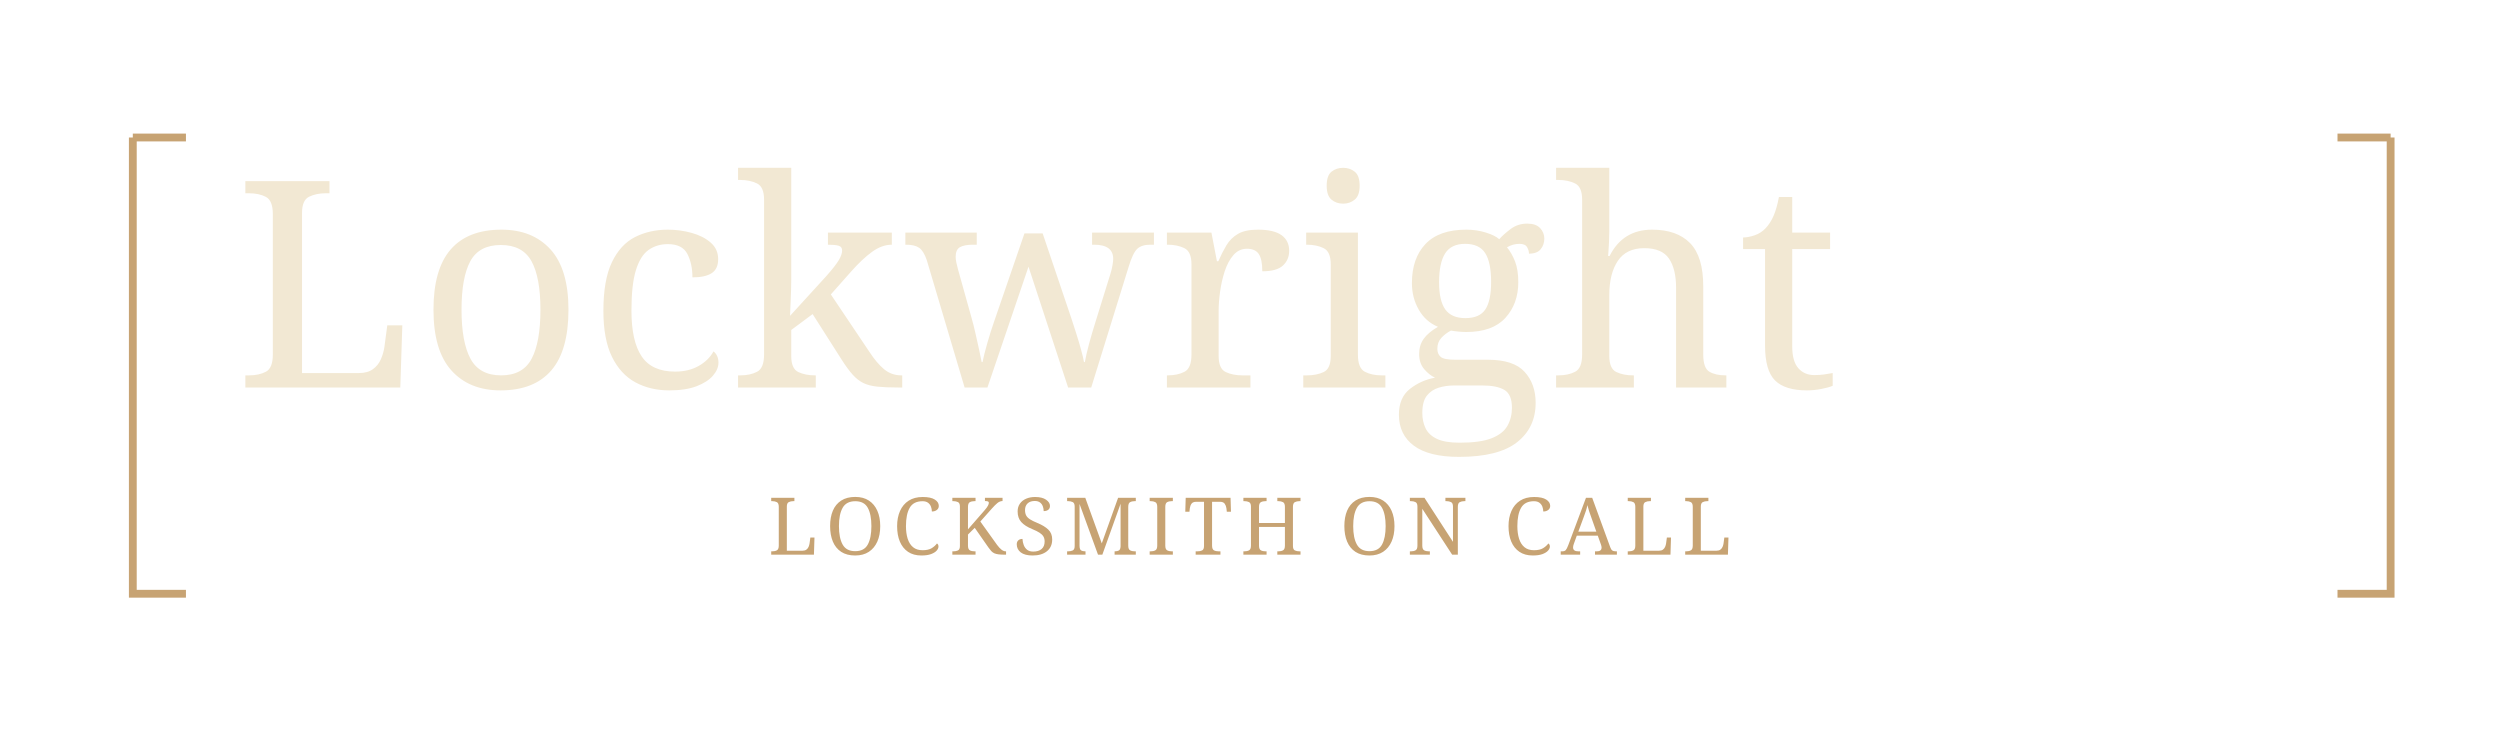
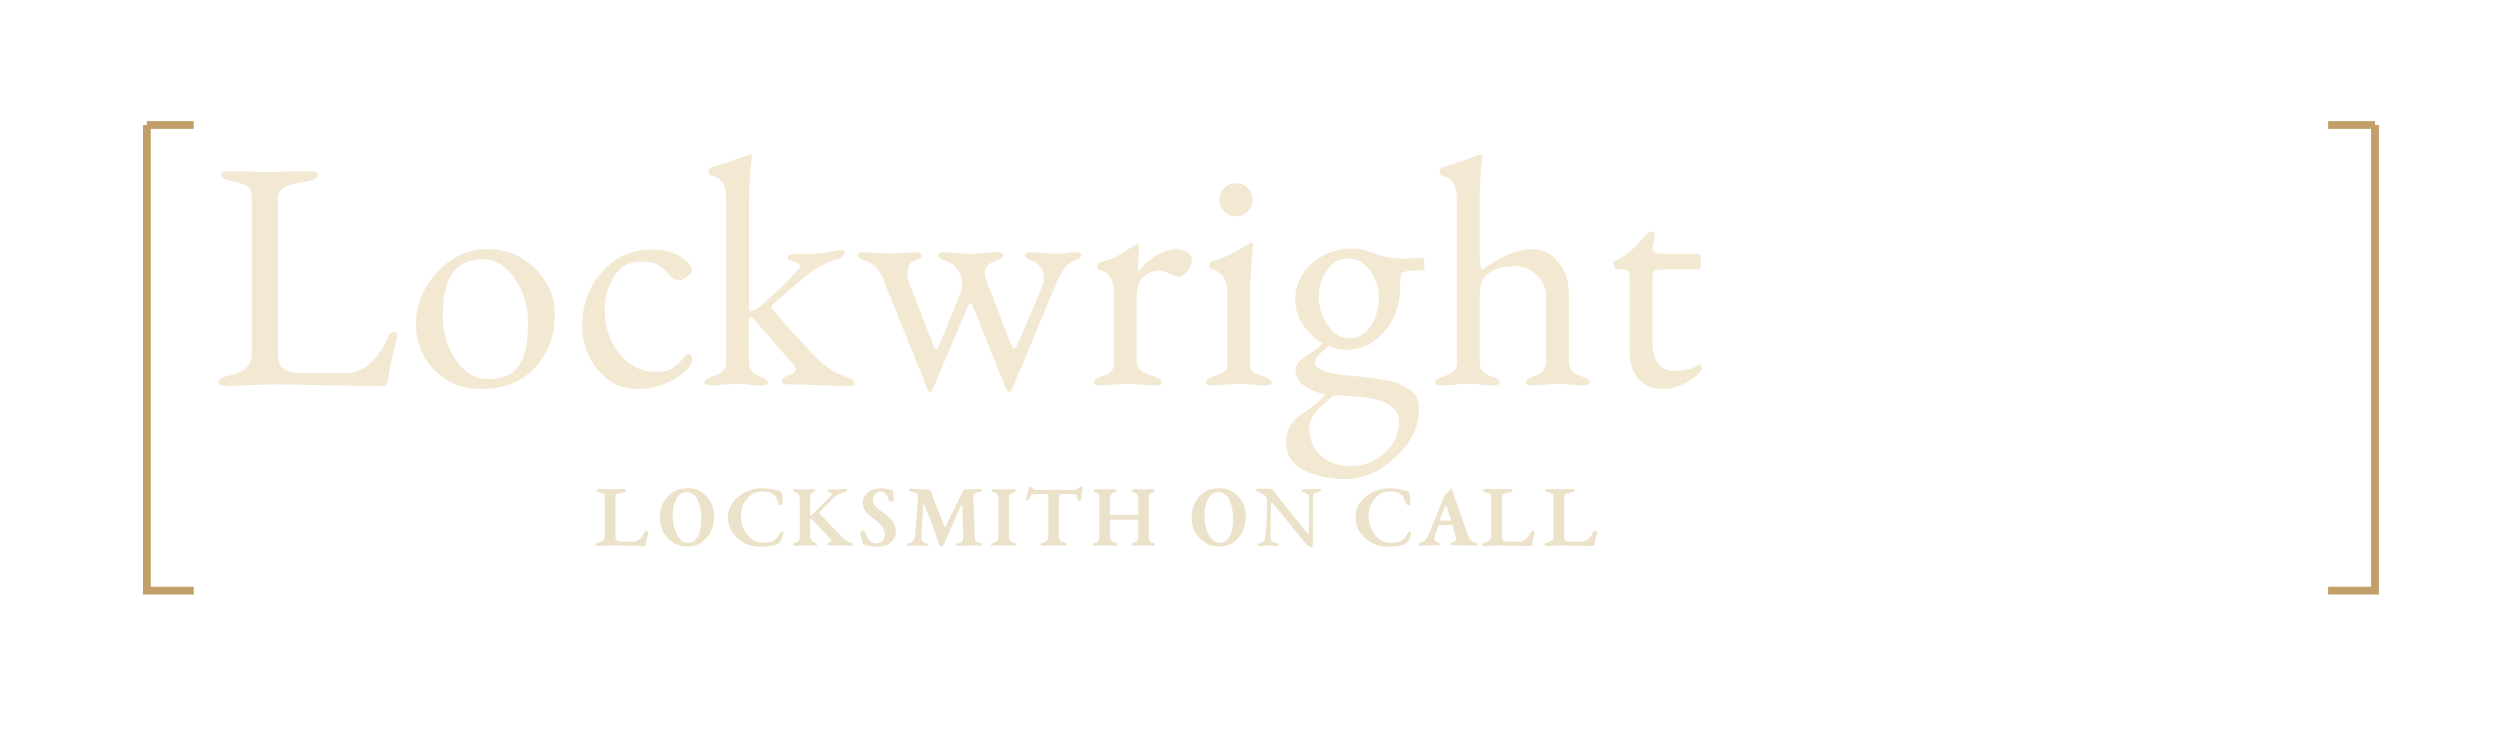
<svg xmlns="http://www.w3.org/2000/svg" width="1600" height="470" viewBox="0 0 1600 470">
-   <path d="M85 88 h34 M85 88 v292 h34 M1530 88 h-34 M1530 88 v292 h-34" stroke="#c7a373" stroke-width="5" fill="none" />
-   <text x="150" y="248" font-family="EB Garamond,serif" font-size="185" fill="#f2e8d3" letter-spacing="2">Lockwright</text>
-   <text x="800" y="355" font-family="EB Garamond,serif" font-size="51" fill="#c7a373" text-anchor="middle" letter-spacing="5">LOCKSMITH ON CALL</text>
+   <path d="M94 80 h30 M94 80 v298 h30 M1520 80 h-30 M1520 80 v298 h-30" stroke="#C29F68" fill="none" stroke-width="5" />
+   <path fill="#F3E8D2" d="M210 567V96Q210 63 225.0 49.0Q240 35 287 35H433Q439 35 458.0 43.0Q477 51 489 61Q521 89 541 132Q552 162 563 162Q575 162 575 144Q575 143 574 141V139Q551 53 547 12Q545 -5 533 -5Q462 -5 349.0 -2.5Q236 0 190 0L55 -5Q27 -5 27 7Q27 18 49 24Q90 32 110.0 48.0Q130 64 130 96V560Q130 595 119.0 605.0Q108 615 69 622Q36 628 36 642Q36 653 65 653Q93 653 124.5 651.5Q156 650 177 650Q201 650 238.0 651.5Q275 653 303 653Q332 653 332 642Q332 628 299 622Q275 618 263.0 615.0Q251 612 236.5 606.0Q222 600 216.0 590.5Q210 581 210 567Z" transform="translate(134.000,246.000) scale(0.209,-0.209)" />
+   <path fill="#F3E8D2" d="M254 414Q340 414 400.0 354.5Q460 295 460 213Q460 119 400.5 52.5Q341 -14 234 -14Q149 -14 92.0 43.0Q35 100 35 187Q35 273 99.5 343.5Q164 414 254 414ZM237 383Q180 383 149 343Q117 303 117 210Q117 133 157.0 74.5Q197 16 255 16Q330 16 358 71Q378 110 378 189Q378 264 338.0 323.5Q298 383 237 383Z" transform="translate(258.956,246.000) scale(0.209,-0.209)" />
+   <path fill="#F3E8D2" d="M333 319Q318 319 308 329Q281 358 265.0 367.0Q249 376 214 376Q162 376 133.0 331.0Q104 286 104 226Q104 151 148.5 94.5Q193 38 263 38Q293 38 311.5 49.5Q330 61 351 88Q356 93 360.0 93.0Q364 93 368.0 88.5Q372 84 372 79Q372 49 319.5 17.5Q267 -14 206 -14Q132 -14 83.5 43.5Q35 101 35 180Q35 275 95.5 344.0Q156 413 246 413Q327 413 366 365Q371 358 371 353Q371 341 356.5 330.0Q342 319 333 319Z" transform="translate(365.311,246.000) scale(0.209,-0.209)" />
+   <path fill="#F3E8D2" d="M254 9Q254 20 276.0 28.0Q298 36 298 46Q298 51 291 60L165 205Q163 208 159.0 206.5Q155 205 155 199Q154 180 154 135Q154 88 155 65Q155 34 190 24Q213 16 213 6Q213 -3 190 -3Q170 -3 153.5 -0.5Q137 2 120.0 2.0Q103 2 82.5 -0.5Q62 -3 42 -3Q19 -3 19 6Q19 16 42 24Q55 28 62.5 31.5Q70 35 77.5 43.5Q85 52 85 65V566Q85 601 74.5 617.5Q64 634 39 639Q31 641 31 652Q31 662 38 664Q68 671 156 704H157L158 705Q164 705 164 696Q164 692 162.0 676.0Q160 660 157.5 629.5Q155 599 155 562V231Q155 222 161 224Q175 227 196 245Q286 324 310 358Q311 359 311 361Q311 372 285 378Q273 382 273 386Q273 400 295 400H344Q365 400 401.0 406.0Q437 412 440 412Q448 412 448 405Q448 399 441.5 392.5Q435 386 428 384Q399 378 358 353Q335 339 230 247Q219 238 227 230Q263 187 309.5 136.5Q356 86 374 70Q410 36 456 22Q479 14 479 4Q479 -5 459 -5Q434 -5 372.0 -2.5Q310 0 277 0Q254 0 254 9Z" transform="translate(447.004,246.000) scale(0.209,-0.209)" />
+   <path fill="#F3E8D2" d="M614 312 477 -16Q474 -23 468 -23Q464 -23 460 -16L356 242Q350 257 343 241L234 -16Q230 -23 226 -23Q221 -23 219 -16L80 329Q65 367 28 378Q5 386 5 396Q5 405 25 405L98 400Q174 405 181 405Q201 405 201 396Q201 386 178 378Q157 372 157 338Q157 325 162 312L238 116Q245 97 253 117L319 278Q325 294 325 308Q325 334 309.0 353.5Q293 373 275 378Q252 384 252 396Q252 405 272 405Q279 405 302.5 402.5Q326 400 347 400Q367 400 394.5 402.5Q422 405 431 405Q451 405 451 396Q451 386 428 378Q394 367 394 342Q394 329 401 312L476 119Q484 100 492 118L568 295Q575 310 575 326Q575 346 564.0 360.0Q553 374 540 378Q517 386 517 396Q517 405 537 405Q551 405 572.0 402.5Q593 400 612 400Q632 400 646.5 402.5Q661 405 670 405Q690 405 690 396Q690 386 667 378Q639 370 614 312Z" transform="translate(547.925,246.000) scale(0.209,-0.209)" />
+   <path fill="#F3E8D2" d="M160 264V67Q161 40 214 24Q237 16 237 6Q237 -3 217 -3Q196 -3 171.5 -0.5Q147 2 130.0 2.0Q113 2 91.5 -0.5Q70 -3 49 -3Q29 -3 29 6Q29 16 52 24Q65 28 71.0 30.5Q77 33 83.5 41.0Q90 49 90 62V277Q90 340 49 349Q39 351 39 362Q39 372 48 374Q66 378 84.0 385.5Q102 393 112.0 399.5Q122 406 138.0 416.0Q154 426 159 429Q160 429 160.0 429.5Q160 430 161 430Q165 430 167 423Q167 396 164 348Q164 346 165 346Q167 346 171.0 351.0Q175 356 180.5 362.5Q186 369 189 371Q237 414 281 414Q302 414 315.5 405.0Q329 396 329 382Q329 366 316.5 348.0Q304 330 290 330Q282 330 261.0 339.0Q240 348 230 348Q201 348 180.5 329.0Q160 310 160 264Z" transform="translate(693.990,246.000) scale(0.209,-0.209)" />
+   <path fill="#F3E8D2" d="M66 565Q66 587 80.5 601.5Q95 616 116 616Q138 616 152.5 601.5Q167 587 167 565Q167 544 152.5 529.5Q138 515 116 515Q95 515 80.5 529.5Q66 544 66 565ZM162 434Q169 434 169 429Q160 337 160 294V62Q160 52 163.0 45.5Q166 39 175.0 34.5Q184 30 187.0 29.0Q190 28 203 24Q226 16 226 6Q226 -3 206 -3Q187 -3 164.5 -0.5Q142 2 125.0 2.0Q108 2 86.0 -0.5Q64 -3 44.0 -3.0Q24 -3 24 6Q24 16 47 24Q80 34 87 46Q90 53 90 62V279Q90 342 43 352Q35 354 35 365Q35 375 42 377Q71 384 99.5 398.5Q128 413 144.0 423.5Q160 434 162 434Z" transform="translate(766.696,246.000) scale(0.209,-0.209)" />
+   <path fill="#F3E8D2" d="M360 295Q360 218 312.0 162.0Q264 106 197 106Q164 106 143 118Q99 84 99 69Q99 37 195 28Q237 24 257.0 21.5Q277 19 308.5 14.0Q340 9 355.0 2.5Q370 -4 387.5 -15.0Q405 -26 411.5 -41.0Q418 -56 418 -77Q418 -157 345.5 -223.5Q273 -290 195 -290Q120 -290 65.5 -263.0Q11 -236 11 -176Q11 -145 26.5 -122.5Q42 -100 60 -90Q115 -54 130 -31Q96 -24 68.0 -5.5Q40 13 40 44Q40 63 63 81Q69 85 82.5 93.0Q96 101 105.5 109.0Q115 117 122 127Q104 131 71.5 170.5Q39 210 39 258Q39 326 91.0 371.0Q143 416 213 416Q239 416 272.5 404.0Q306 392 320 389Q340 385 373 385Q382 385 402.0 386.5Q422 388 426 388Q435 388 435 366Q435 349 426 349Q406 349 394.0 348.0Q382 347 378.5 346.0Q375 345 371.5 343.5Q368 342 364 341Q360 330 360 295ZM200 386Q160 386 135.5 348.5Q111 311 111 270Q111 220 138.5 180.5Q166 141 207 141Q244 141 269.5 178.0Q295 215 295 265Q295 312 268.0 349.0Q241 386 200 386ZM82 -134Q82 -185 116.5 -217.5Q151 -250 209 -250Q269 -250 313.0 -210.0Q357 -170 357 -109Q357 -84 332.5 -67.0Q308 -50 277 -44Q240 -37 179 -34H156Q144 -42 106 -80Q82 -108 82 -134Z" transform="translate(820.801,246.000) scale(0.209,-0.209)" />
+   <path fill="#F3E8D2" d="M428 68Q428 36 469 24Q492 16 492 6Q492 -3 472 -3Q451 -3 431.0 -0.5Q411 2 394.0 2.0Q377 2 357.0 -0.5Q337 -3 316 -3Q296 -3 296 6Q296 16 319 24Q358 36 358 68V272Q358 308 328.5 335.0Q299 362 265 362Q210 362 182 340Q166 327 160.5 312.5Q155 298 155 268V65Q156 35 193 24Q216 16 216 6Q216 -3 196 -3Q175 -3 156.0 -0.5Q137 2 120.0 2.0Q103 2 81.5 -0.5Q60 -3 39 -3Q19 -3 19 6Q19 16 42 24Q55 28 62.5 31.5Q70 35 77.5 43.5Q85 52 85 65V566Q85 630 40 639Q32 641 32 652Q32 662 39 664Q64 670 155 704L157 705Q159 705 164 698Q164 696 162.0 683.5Q160 671 157.5 640.0Q155 609 155 562V388Q155 361 163 351Q248 414 314 414Q363 414 395.5 375.0Q428 336 428 278Z" transform="translate(914.616,246.000) scale(0.209,-0.209)" />
+   <path fill="#F3E8D2" d="M189 -14Q140 -14 112.5 15.5Q85 45 85 105V337Q85 346 77.5 349.0Q70 352 47 352Q44 352 39.5 359.5Q35 367 35 372Q35 376 40 379Q63 386 87.5 408.0Q112 430 127.5 449.0Q143 468 146 468Q164 468 163 458L155 414Q154 408 161.5 404.0Q169 400 180 400H294Q304 400 304.0 376.0Q304 352 294 352H195Q168 352 161.5 348.0Q155 344 155 324V135Q155 84 174.0 62.5Q193 41 221 41Q271 41 296 60Q300 63 303.0 58.5Q306 54 306 47Q306 41 290.0 26.5Q274 12 245.5 -1.0Q217 -14 189 -14Z" transform="translate(1025.151,246.000) scale(0.209,-0.209)" />
+   <path fill="#ECE1C9" d="M605 13Q603 -8 587 -8Q508 -8 382.0 -5.0Q256 -2 205 -2L55 -8Q25 -8 25 9Q25 15 27.0 19.0Q29 23 32.5 25.0Q36 27 39.5 28.5Q43 30 46 30L49 31Q128 46 128 98V558Q128 589 118.0 598.5Q108 608 69 615Q51 618 42.5 623.0Q34 628 34 639Q34 656 69 656Q101 656 136.5 654.0Q172 652 196 652Q223 652 266.0 654.0Q309 656 340 656Q375 656 375 639Q375 627 367.0 623.0Q359 619 340 615Q321 612 315.0 610.5Q309 609 295.0 606.0Q281 603 276.5 600.0Q272 597 265.0 592.0Q258 587 255.5 580.5Q253 574 253 565V98Q253 69 267.5 56.0Q282 43 328 43H474Q480 43 498.5 50.5Q517 58 529 68Q560 95 580 137Q596 168 615 168Q624 168 630.0 161.5Q636 155 636 146Q636 144 629.0 119.5Q622 95 614.5 63.0Q607 31 605 13Z" transform="translate(380.000,349.000) scale(0.055,-0.055)" />
+   <path fill="#ECE1C9" d="M44 320Q44 465 130.5 564.5Q217 664 367 664Q493 664 583.5 572.0Q674 480 674.0 335.0Q674 190 589.5 88.0Q505 -14 359 -14Q232 -14 138.0 82.5Q44 179 44 320ZM354 620Q280 620 236.0 539.5Q192 459 192 350Q192 221 242.0 125.5Q292 30 368 30Q445 30 485.5 103.5Q526 177 526 305Q526 448 481.0 534.0Q436 620 354 620Z" transform="translate(419.915,349.000) scale(0.055,-0.055)" />
+   <path fill="#ECE1C9" d="M663 621Q666 615 669.0 608.5Q672 602 674.0 594.5Q676 587 677.5 582.0Q679 577 679.5 567.5Q680 558 681.0 554.0Q682 550 682.0 538.5Q682 527 682.0 524.5Q682 522 682.0 508.5Q682 495 682 493Q682 466 664 467Q634 469 625 505Q599 570 591 577Q541 627 444 627Q337 627 267.0 542.5Q197 458 197 347Q197 220 268.5 124.5Q340 29 456 29Q502 29 535.0 37.0Q568 45 590.5 63.5Q613 82 624.5 97.5Q636 113 652 141Q663 161 677 161Q689 161 689 140Q689 117 673.5 80.5Q658 44 642 26Q639 21 588 2Q573 -4 519.5 -10.0Q466 -16 415 -16Q264 -16 154.5 84.5Q45 185 45 323Q45 467 165.0 565.5Q285 664 449 664Q506 664 613 640Q642 634 650 633Q657 633 663 621Z" transform="translate(463.405,349.000) scale(0.055,-0.055)" />
+   <path fill="#ECE1C9" d="M471 595Q471 607 447.0 617.0Q423 627 423 637Q423 651 444 651Q461 651 536.5 653.0Q612 655 630 655Q653 655 653.0 641.0Q653 627 622 619Q539 598 495 554L334 391Q326 382 327.0 378.0Q328 374 335 366L587 99Q636 46 694 29Q708 25 713.0 21.5Q718 18 718 9Q718 -5 697.0 -5.0Q676 -5 632.5 -2.5Q589 0 570 0Q563 0 513.0 -0.5Q463 -1 445 -1Q420 -1 420 13Q420 22 425.0 25.0Q430 28 443 32Q470 42 470 49Q470 60 460 72L243 302Q233 314 228 314Q222 314 222 301V112Q223 82 238.5 59.0Q254 36 279 29Q291 26 296.0 22.0Q301 18 301 9Q301 -5 274.0 -5.0Q247 -5 219.0 -1.5Q191 2 175 2Q153 2 114.5 -1.5Q76 -5 50 -5Q22 -5 22 9Q22 18 27.5 22.0Q33 26 46 29Q74 36 87.0 52.5Q100 69 100 103V549Q100 580 87.0 595.0Q74 610 46 617Q22 623 22 639Q22 653 50 653Q77 653 111.0 651.0Q145 649 164 649Q180 649 204.0 651.0Q228 653 255 653Q283 653 283 639Q283 623 259.0 617.0Q235 611 228.5 596.0Q222 581 222 549V363Q222 347 225 347Q238 347 256 366L455 567Q471 581 471 595Z" transform="translate(506.345,349.000) scale(0.055,-0.055)" />
+   <path fill="#ECE1C9" d="M228 22Q275 22 300.0 52.0Q325 82 325 134Q325 215 185 316Q129 356 98.0 398.0Q67 440 67 496Q67 565 126.5 614.5Q186 664 277 664Q306 664 334.5 659.0Q363 654 380.0 649.0Q397 644 400 644Q414 644 419 620Q428 575 428 535Q428 508 416 508Q372 508 363 537Q357 578 333.0 602.0Q309 626 275 626Q237 626 211.0 596.5Q185 567 185 521Q185 493 209.0 462.5Q233 432 253.0 417.0Q273 402 309 377Q453 279 453 161Q453 91 397.0 37.5Q341 -16 232 -16Q144 -16 90 8Q70 17 67 26Q40 124 40 142Q40 152 50.5 162.5Q61 173 73 173Q86 173 118 106Q129 64 159.0 43.0Q189 22 228 22Z" transform="translate(548.460,349.000) scale(0.055,-0.055)" />
+   <path fill="#ECE1C9" d="M668 96Q668 194 656 464Q656 478 652 478Q650 478 642 462L445 17Q432 -11 417 -12Q396 -13 387 14Q302 270 216 470Q211 480 207.0 478.0Q203 476 202 466Q196 376 182 102Q179 35 229 26Q263 20 263.0 6.0Q263 -8 233 -8Q204 -8 179.5 -5.0Q155 -2 139.0 -2.0Q123 -2 96.5 -5.0Q70 -8 41 -8Q11 -8 11 7Q11 21 45 27Q68 31 83.5 49.0Q99 67 103.5 81.5Q108 96 109 106Q142 528 142 561Q142 582 131 595Q124 603 113.5 608.5Q103 614 95.5 616.0Q88 618 74.5 621.0Q61 624 56 625Q41 630 41.0 644.0Q41 658 65 658Q85 658 172.5 653.0Q260 648 272 648Q281 648 287.5 637.0Q294 626 303.0 599.0Q312 572 312 571L444 237Q445 234 447.5 225.5Q450 217 452.0 212.0Q454 207 456.0 207.0Q458 207 471 233L634 569Q636 573 642.5 587.0Q649 601 653.0 609.5Q657 618 663.0 628.5Q669 639 674.0 644.5Q679 650 683 650H733Q756 650 802.0 653.5Q848 657 856 657Q888 657 888 641Q888 626 862 621Q858 620 845.5 617.5Q833 615 829.5 614.0Q826 613 816.5 609.5Q807 606 803.5 603.0Q800 600 795.0 594.5Q790 589 788.5 581.5Q787 574 787 565Q796 255 802 98Q803 67 814.0 50.5Q825 34 854 30Q875 27 882.0 22.5Q889 18 889 9Q889 -5 859 -5Q831 -5 795.5 -2.5Q760 0 738 0Q719 0 681.0 -4.0Q643 -8 614 -8Q584 -8 584 6Q584 21 618 26Q647 30 657.5 45.5Q668 61 668 96Z" transform="translate(579.685,349.000) scale(0.055,-0.055)" />
+   <path fill="#ECE1C9" d="M104 548Q104 579 91.0 594.5Q78 610 50 617Q26 623 26 639Q26 653 53 653Q79 653 114.0 651.5Q149 650 170 650Q189 650 221.0 651.5Q253 653 279 653Q306 653 306 639Q306 623 283 617Q254 610 240.0 594.5Q226 579 226 548V100Q226 45 288 29Q301 26 306.5 22.0Q312 18 312 9Q312 -5 285 -5Q260 -5 225.0 -2.5Q190 0 170 0Q147 0 108.5 -2.5Q70 -5 45 -5Q18 -5 18 9Q18 18 23.5 22.0Q29 26 42 29Q104 45 104 100Z" transform="translate(633.240,349.000) scale(0.055,-0.055)" />
+   <path fill="#ECE1C9" d="M406 104Q406 46 473 29Q486 26 491.5 22.0Q497 18 497 9Q497 -5 469 -5Q444 -5 407.0 -2.5Q370 0 350 0Q327 0 286.5 -2.5Q246 -5 221 -5Q193 -5 193 9Q193 18 198.5 22.0Q204 26 217 29Q284 46 284 104V553Q284 597 272 597H128Q83 597 71 564Q65 548 55.0 536.5Q45 525 37 525Q26 525 26 541Q26 549 30 563Q47 615 51 658Q52 668 56.0 675.0Q60 682 63.5 684.5Q67 687 69 687Q78 687 97.0 666.0Q116 645 135 645H578Q610 645 628 659Q631 662 637.5 667.5Q644 673 647.5 675.5Q651 678 655.5 681.5Q660 685 664.0 686.5Q668 688 672.0 688.0Q676 688 679.5 683.5Q683 679 683 671Q683 670 680.0 654.0Q677 638 673.0 609.0Q669 580 667 550Q665 515 645 515Q624 515 619 558Q617 574 614.5 580.5Q612 587 601.5 592.0Q591 597 569 597H445Q418 597 412.0 590.0Q406 583 406 554Z" transform="translate(655.335,349.000) scale(0.055,-0.055)" />
+   <path fill="#ECE1C9" d="M684 102Q684 67 694.0 51.5Q704 36 730 29Q743 26 748.5 22.0Q754 18 754 9Q754 -5 726 -5Q699 -5 668.0 -2.5Q637 0 620 0Q602 0 570.0 -2.5Q538 -5 511 -5Q483 -5 483 9Q483 18 488.5 22.0Q494 26 507 29Q562 44 562 98V286Q562 289 563.0 292.5Q564 296 563.5 297.0Q563 298 559 298H234Q231 298 230.0 297.5Q229 297 230 295Q231 292 231 290V107Q231 80 250.0 57.5Q269 35 294 29Q307 26 312.0 22.0Q317 18 317 9Q317 -5 290 -5Q264 -5 228.5 -2.5Q193 0 173 0Q154 0 122.0 -2.5Q90 -5 64 -5Q36 -5 36 9Q36 18 41.5 22.0Q47 26 60 29Q87 36 98.0 51.5Q109 67 109 101V549Q109 582 100.0 596.0Q91 610 65 617Q41 623 41 639Q41 653 69 653Q96 653 126.5 651.5Q157 650 174 650Q192 650 223.5 651.5Q255 653 282 653Q310 653 310 639Q310 623 286 617Q231 603 231 549V358Q231 352 240 352H558Q562 352 562 361V550Q562 603 508 617Q485 623 485 639Q485 653 513 653Q540 653 575.0 651.5Q610 650 630 650Q645 650 670.5 651.5Q696 653 724 653Q753 653 753 639Q753 623 729 617Q704 611 694.0 594.5Q684 578 684 550Z" transform="translate(697.615,349.000) scale(0.055,-0.055)" />
+   <path fill="#ECE1C9" d="M44 320Q44 465 130.5 564.5Q217 664 367 664Q493 664 583.5 572.0Q674 480 674.0 335.0Q674 190 589.5 88.0Q505 -14 359 -14Q232 -14 138.0 82.5Q44 179 44 320ZM354 620Q280 620 236.0 539.5Q192 459 192 350Q192 221 242.0 125.5Q292 30 368 30Q445 30 485.5 103.5Q526 177 526 305Q526 448 481.0 534.0Q436 620 354 620Z" transform="translate(760.230,349.000) scale(0.055,-0.055)" />
+   <path fill="#ECE1C9" d="M175 480Q170 230 170 104Q170 37 233 26Q267 20 267.0 6.0Q267 -8 237 -8Q208 -8 183.5 -5.0Q159 -2 143.0 -2.0Q127 -2 104.0 -5.0Q81 -8 52 -8Q22 -8 22 6Q22 14 28.5 18.0Q35 22 51 26Q54 26 56 27Q106 40 113 108Q131 277 131 507Q131 554 107.0 578.0Q83 602 33 618Q1 631 1 644Q1 660 25 660Q54 659 80.5 658.0Q107 657 127.0 656.5Q147 656 179 656Q189 656 203 638Q216 620 390.5 400.5Q565 181 584 158Q600 139 609 139Q617 139 618 157Q620 221 620 477V564Q619 580 600.0 597.0Q581 614 563 617Q529 623 529 639Q529 652 559 652H616Q638 652 668.5 654.0Q699 656 731 656Q761 656 761 642Q761 626 727 620Q691 613 678.5 602.0Q666 591 665 568Q663 520 663 8Q663 -20 641 -20Q630 -20 606.0 -3.0Q582 14 560 44Q533 81 204 482Q191 498 183 498Q180 498 178.0 497.0Q176 496 175.5 494.0Q175 492 175.0 490.5Q175 489 175.0 485.5Q175 482 175 480Z" transform="translate(803.720,349.000) scale(0.055,-0.055)" />
+   <path fill="#ECE1C9" d="M663 621Q666 615 669.0 608.5Q672 602 674.0 594.5Q676 587 677.5 582.0Q679 577 679.5 567.5Q680 558 681.0 554.0Q682 550 682.0 538.5Q682 527 682.0 524.5Q682 522 682.0 508.5Q682 495 682 493Q682 466 664 467Q634 469 625 505Q599 570 591 577Q541 627 444 627Q337 627 267.0 542.5Q197 458 197 347Q197 220 268.5 124.5Q340 29 456 29Q502 29 535.0 37.0Q568 45 590.5 63.5Q613 82 624.5 97.5Q636 113 652 141Q663 161 677 161Q689 161 689 140Q689 117 673.5 80.5Q658 44 642 26Q639 21 588 2Q573 -4 519.5 -10.0Q466 -16 415 -16Q264 -16 154.5 84.5Q45 185 45 323Q45 467 165.0 565.5Q285 664 449 664Q506 664 613 640Q642 634 650 633Q657 633 663 621Z" transform="translate(865.070,349.000) scale(0.055,-0.055)" />
+   <path fill="#ECE1C9" d="M374 298 320 464Q316 481 314 481Q313 481 309 465L245 298L244 291Q244 288 258 288H366Q375 288 375 290Q375 294 374 298ZM648 -3Q633 -3 582.0 -1.0Q531 1 500 1Q473 1 446.0 0.5Q419 0 406 0Q368 0 368.0 15.0Q368 30 392 36Q434 45 434 77Q434 92 416.0 150.0Q398 208 394 226Q392 236 375 236H237Q230 236 226 218Q223 206 201.0 149.5Q179 93 179 88Q179 49 219 35Q233 30 238.0 26.0Q243 22 243 13Q243 -1 222 -1Q217 -1 195.0 0.0Q173 1 158 1Q142 1 85.5 -2.0Q29 -5 18 -5Q-3 -5 -3 11Q-3 25 29 36Q85 53 109 112L275 514Q291 547 289 578Q297 580 314.5 593.0Q332 606 342 617Q354 630 360.5 640.5Q367 651 368.0 656.5Q369 662 370.5 665.5Q372 669 374 670Q379 670 386 648Q546 191 580 101Q585 91 591.0 82.0Q597 73 602.0 67.0Q607 61 613.0 56.0Q619 51 622.5 48.0Q626 45 631.5 42.5Q637 40 639.5 39.0Q642 38 646.5 36.5Q651 35 652 35Q684 24 684 10Q684 -3 648 -3Z" transform="translate(908.010,349.000) scale(0.055,-0.055)" />
+   <path fill="#ECE1C9" d="M605 13Q603 -8 587 -8Q508 -8 382.0 -5.0Q256 -2 205 -2L55 -8Q25 -8 25 9Q25 15 27.0 19.0Q29 23 32.5 25.0Q36 27 39.5 28.5Q43 30 46 30L49 31Q128 46 128 98V558Q128 589 118.0 598.5Q108 608 69 615Q51 618 42.5 623.0Q34 628 34 639Q34 656 69 656Q101 656 136.5 654.0Q172 652 196 652Q223 652 266.0 654.0Q309 656 340 656Q375 656 375 639Q375 627 367.0 623.0Q359 619 340 615Q321 612 315.0 610.5Q309 609 295.0 606.0Q281 603 276.5 600.0Q272 597 265.0 592.0Q258 587 255.5 580.5Q253 574 253 565V98Q253 69 267.5 56.0Q282 43 328 43H474Q480 43 498.5 50.5Q517 58 529 68Q560 95 580 137Q596 168 615 168Q624 168 630.0 161.5Q636 155 636 146Q636 144 629.0 119.5Q622 95 614.5 63.0Q607 31 605 13Z" transform="translate(947.265,349.000) scale(0.055,-0.055)" />
+   <path fill="#ECE1C9" d="M605 13Q603 -8 587 -8Q508 -8 382.0 -5.0Q256 -2 205 -2L55 -8Q25 -8 25 9Q25 15 27.0 19.0Q29 23 32.5 25.0Q36 27 39.5 28.5Q43 30 46 30L49 31Q128 46 128 98V558Q128 589 118.0 598.5Q108 608 69 615Q51 618 42.5 623.0Q34 628 34 639Q34 656 69 656Q101 656 136.5 654.0Q172 652 196 652Q223 652 266.0 654.0Q309 656 340 656Q375 656 375 639Q375 627 367.0 623.0Q359 619 340 615Q321 612 315.0 610.5Q309 609 295.0 606.0Q281 603 276.5 600.0Q272 597 265.0 592.0Q258 587 255.5 580.5Q253 574 253 565V98Q253 69 267.5 56.0Q282 43 328 43H474Q480 43 498.5 50.5Q517 58 529 68Q560 95 580 137Q596 168 615 168Q624 168 630.0 161.5Q636 155 636 146Q636 144 629.0 119.5Q622 95 614.5 63.0Q607 31 605 13Z" transform="translate(987.180,349.000) scale(0.055,-0.055)" />
</svg>
